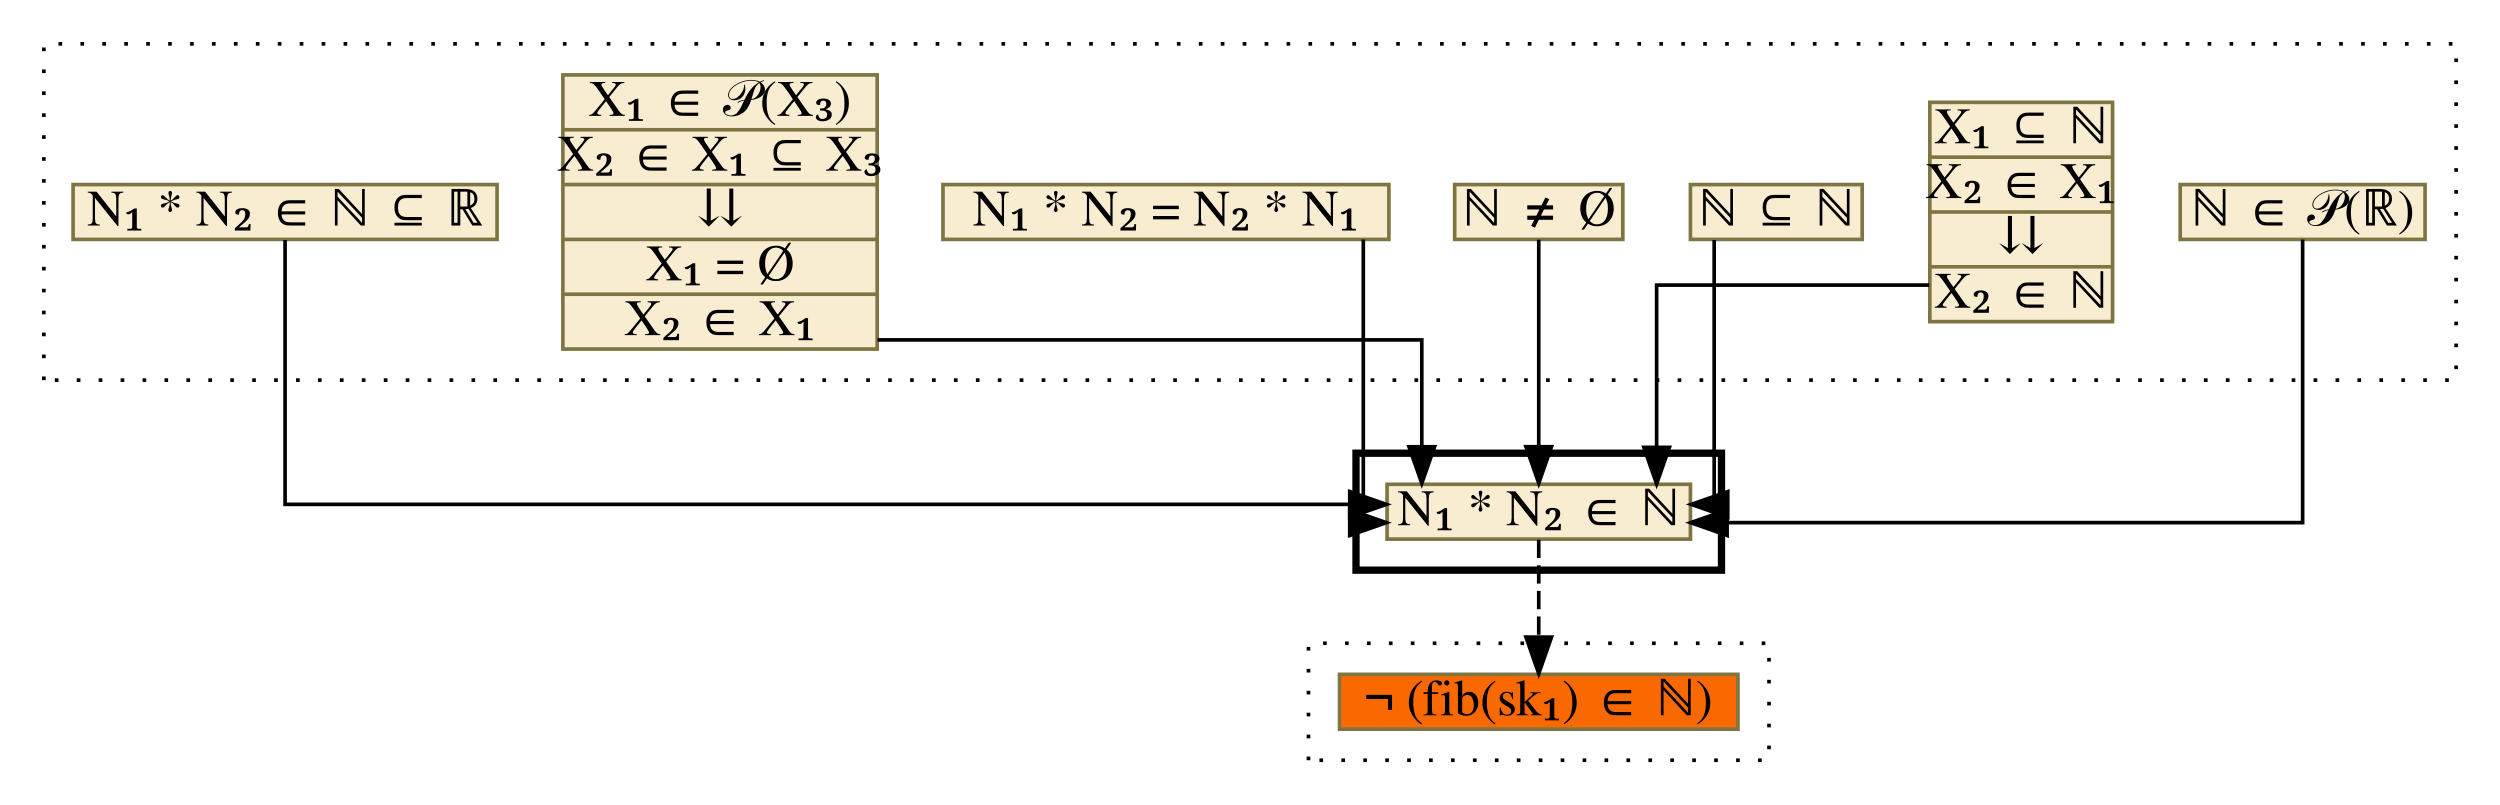
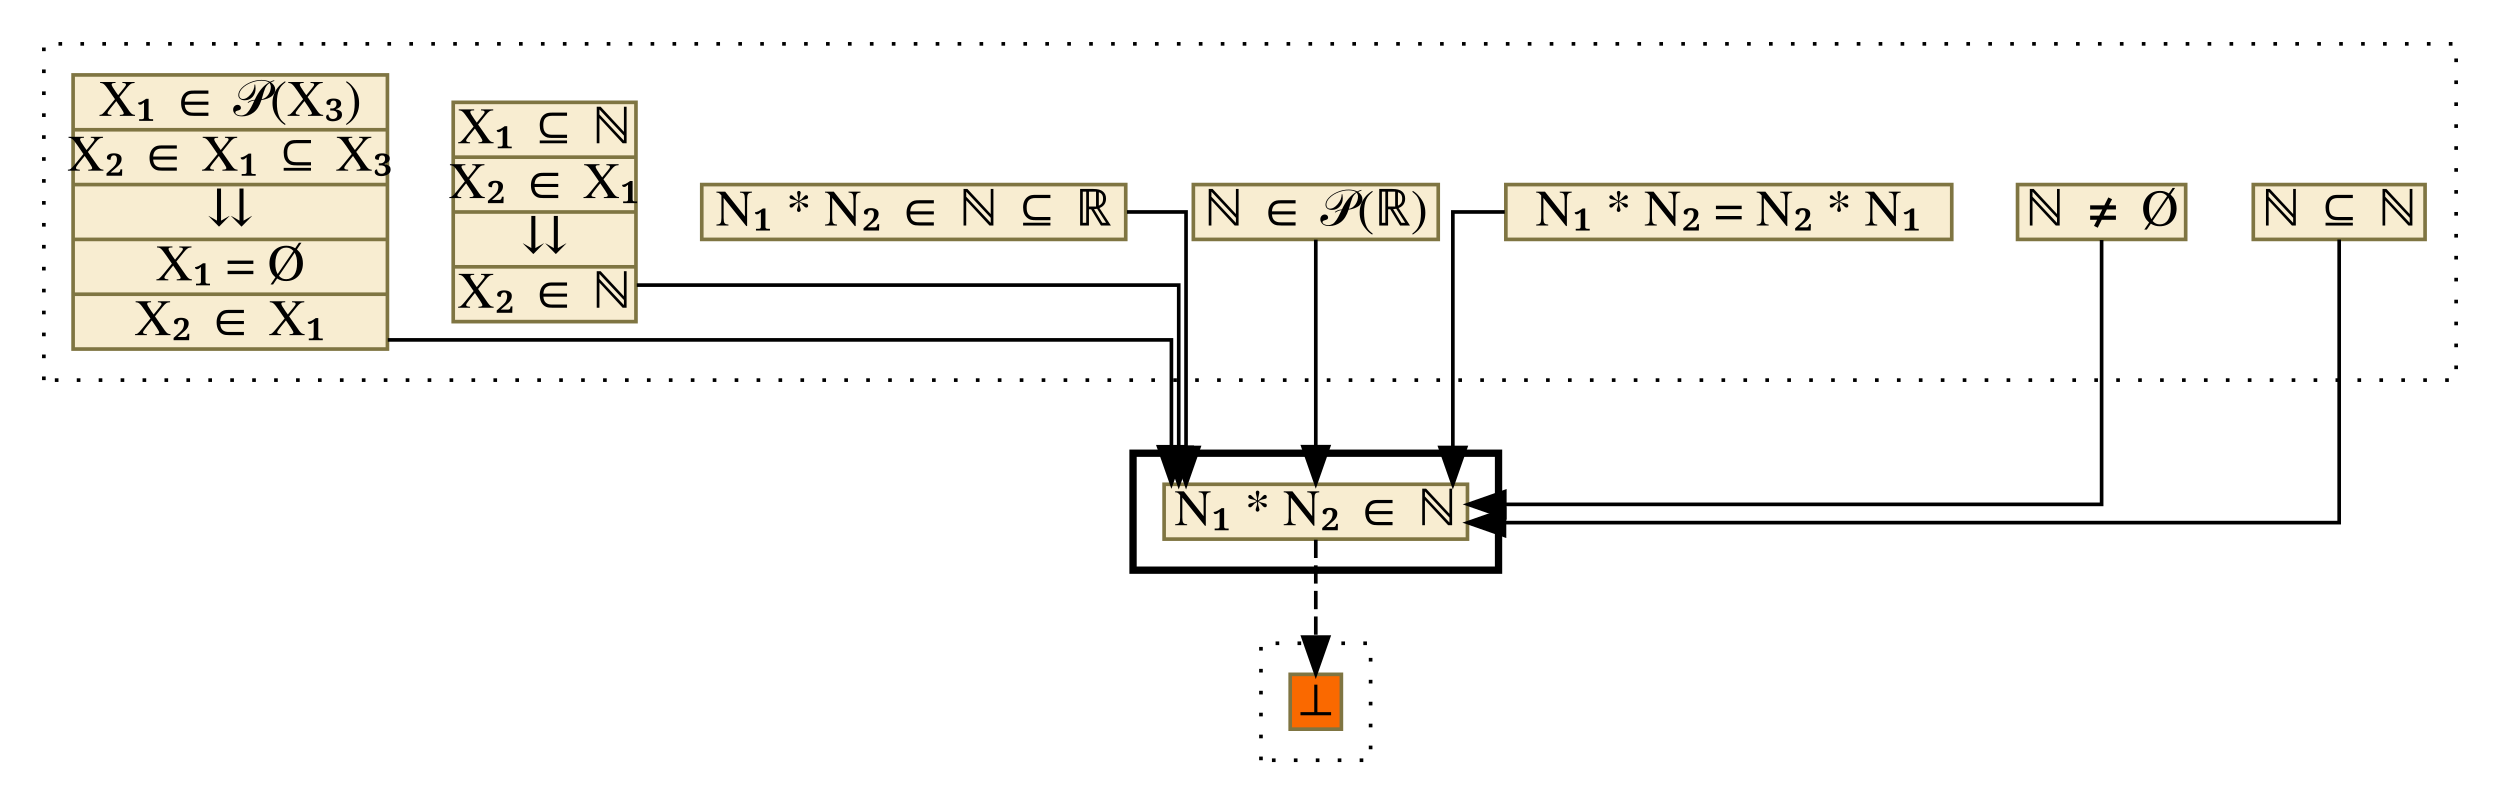
<svg xmlns="http://www.w3.org/2000/svg" xmlns:xlink="http://www.w3.org/1999/xlink" width="684pt" height="220pt" viewBox="0.00 0.00 684.00 220.00">
  <g id="graph0" class="graph" transform="scale(1 1) rotate(0) translate(4 216)">
    <g id="clust1" class="cluster">
      <polygon fill="transparent" stroke="black" stroke-dasharray="1,5" points="8,-112 8,-204 668,-204 668,-112 8,-112" />
    </g>
    <g id="clust2" class="cluster">
-       <polygon fill="transparent" stroke="black" stroke-width="2" points="367,-60 367,-92 467,-92 467,-60 367,-60" />
+       <polygon fill="transparent" stroke="black" stroke-width="2" points="306,-60 306,-92 406,-92 406,-60 306,-60" />
    </g>
    <g id="clust3" class="cluster">
-       <polygon fill="transparent" stroke="black" stroke-dasharray="1,5" points="354,-8 354,-40 480,-40 480,-8 354,-8" />
+       <polygon fill="transparent" stroke="black" stroke-dasharray="1,5" points="341,-8 341,-40 371,-40 371,-8 341,-8" />
    </g>
    <g id="node1" class="node">
      <g id="a_node1">
-         <a xlink:href="c_0_131.html" xlink:title="{ℕ ∈ 𝒫(ℝ)}" target="_vizar">
-           <polygon fill="#f8edd1" stroke="#7f7542" points="592.5,-150.5 592.5,-165.5 659.5,-165.5 659.5,-150.5 592.5,-150.5" />
-           <text text-anchor="middle" x="626" y="-154.3" font-family="Times,serif" font-size="14.00">ℕ ∈ 𝒫(ℝ)</text>
+         <a xlink:href="c_0_127.html" xlink:title="{ℕ ⊆ ℕ}" target="_vizar">
+           <polygon fill="#f8edd1" stroke="#7f7542" points="612.5,-150.5 612.5,-165.5 659.5,-165.5 659.5,-150.5 612.5,-150.5" />
+           <text text-anchor="middle" x="636" y="-154.3" font-family="Times,serif" font-size="14.00">ℕ ⊆ ℕ</text>
        </a>
      </g>
    </g>
    <g id="node8" class="node">
      <g id="a_node8">
        <a xlink:href="c_0_136.html" xlink:title="{N₁ * N₂ ∈ ℕ}" target="_vizar">
-           <polygon fill="#f8edd1" stroke="#7f7542" points="375.5,-68.5 375.5,-83.5 458.5,-83.5 458.5,-68.5 375.5,-68.5" />
-           <text text-anchor="middle" x="417" y="-72.3" font-family="Times,serif" font-size="14.00">N₁ * N₂ ∈ ℕ</text>
+           <polygon fill="#f8edd1" stroke="#7f7542" points="314.5,-68.5 314.5,-83.5 397.5,-83.5 397.5,-68.5 314.5,-68.5" />
+           <text text-anchor="middle" x="356" y="-72.3" font-family="Times,serif" font-size="14.00">N₁ * N₂ ∈ ℕ</text>
        </a>
      </g>
    </g>
    <g id="edge1" class="edge">
-       <path fill="none" stroke="black" d="M626,-150.46C626,-129.65 626,-73 626,-73 626,-73 468.54,-73 468.54,-73" />
-       <polygon fill="black" stroke="black" points="468.54,-69.5 458.54,-73 468.54,-76.5 468.54,-69.5" />
+       <path fill="none" stroke="black" d="M636,-150.46C636,-129.65 636,-73 636,-73 636,-73 407.62,-73 407.62,-73" />
+       <polygon fill="black" stroke="black" points="407.62,-69.5 397.62,-73 407.62,-76.5 407.62,-69.5" />
    </g>
    <g id="node2" class="node">
      <g id="a_node2">
-         <a xlink:href="c_0_126.html" xlink:title="{X₁ ⊆ ℕ|X₂ ∈ X₁|⇊|X₂ ∈ ℕ}" target="_vizar">
-           <polygon fill="#f8edd1" stroke="#7f7542" points="524,-128 524,-188 574,-188 574,-128 524,-128" />
-           <text text-anchor="middle" x="549" y="-176.8" font-family="Times,serif" font-size="14.00">X₁ ⊆ ℕ</text>
-           <polyline fill="none" stroke="#7f7542" points="524,-173 574,-173 " />
-           <text text-anchor="middle" x="549" y="-161.8" font-family="Times,serif" font-size="14.00">X₂ ∈ X₁</text>
-           <polyline fill="none" stroke="#7f7542" points="524,-158 574,-158 " />
-           <text text-anchor="middle" x="549" y="-146.8" font-family="Times,serif" font-size="14.00">⇊</text>
-           <polyline fill="none" stroke="#7f7542" points="524,-143 574,-143 " />
-           <text text-anchor="middle" x="549" y="-131.8" font-family="Times,serif" font-size="14.00">X₂ ∈ ℕ</text>
+         <a xlink:href="c_0_132.html" xlink:title="{ℕ ≠ Ø}" target="_vizar">
+           <polygon fill="#f8edd1" stroke="#7f7542" points="548,-150.5 548,-165.5 594,-165.5 594,-150.5 548,-150.5" />
+           <text text-anchor="middle" x="571" y="-154.3" font-family="Times,serif" font-size="14.00">ℕ ≠ Ø</text>
        </a>
      </g>
    </g>
    <g id="edge2" class="edge">
-       <path fill="none" stroke="black" d="M523.83,-138C494.28,-138 449.25,-138 449.25,-138 449.25,-138 449.25,-93.6 449.25,-93.6" />
-       <polygon fill="black" stroke="black" points="452.75,-93.6 449.25,-83.6 445.75,-93.6 452.75,-93.6" />
+       <path fill="none" stroke="black" d="M571,-150.33C571,-130.31 571,-78 571,-78 571,-78 407.71,-78 407.71,-78" />
+       <polygon fill="black" stroke="black" points="407.71,-74.5 397.71,-78 407.71,-81.5 407.71,-74.5" />
    </g>
    <g id="node3" class="node">
      <g id="a_node3">
-         <a xlink:href="c_0_127.html" xlink:title="{ℕ ⊆ ℕ}" target="_vizar">
-           <polygon fill="#f8edd1" stroke="#7f7542" points="458.5,-150.5 458.5,-165.5 505.5,-165.5 505.5,-150.5 458.5,-150.5" />
-           <text text-anchor="middle" x="482" y="-154.3" font-family="Times,serif" font-size="14.00">ℕ ⊆ ℕ</text>
+         <a xlink:href="c_0_63.html" xlink:title="{N₁ * N₂ = N₂ * N₁}" target="_vizar">
+           <polygon fill="#f8edd1" stroke="#7f7542" points="408,-150.5 408,-165.5 530,-165.5 530,-150.5 408,-150.5" />
+           <text text-anchor="middle" x="469" y="-154.3" font-family="Times,serif" font-size="14.00">N₁ * N₂ = N₂ * N₁</text>
        </a>
      </g>
    </g>
    <g id="edge3" class="edge">
-       <path fill="none" stroke="black" d="M465,-150.33C465,-130.31 465,-78 465,-78 465,-78 464.37,-78 464.37,-78" />
-       <polygon fill="black" stroke="black" points="468.72,-74.5 458.72,-78 468.72,-81.5 468.72,-74.5" />
+       <path fill="none" stroke="black" d="M407.7,-158C399.31,-158 393.5,-158 393.5,-158 393.5,-158 393.5,-93.57 393.5,-93.57" />
+       <polygon fill="black" stroke="black" points="397,-93.57 393.5,-83.57 390,-93.57 397,-93.57" />
    </g>
    <g id="node4" class="node">
      <g id="a_node4">
-         <a xlink:href="c_0_132.html" xlink:title="{ℕ ≠ Ø}" target="_vizar">
-           <polygon fill="#f8edd1" stroke="#7f7542" points="394,-150.5 394,-165.5 440,-165.5 440,-150.5 394,-150.5" />
-           <text text-anchor="middle" x="417" y="-154.3" font-family="Times,serif" font-size="14.00">ℕ ≠ Ø</text>
+         <a xlink:href="c_0_131.html" xlink:title="{ℕ ∈ 𝒫(ℝ)}" target="_vizar">
+           <polygon fill="#f8edd1" stroke="#7f7542" points="322.5,-150.5 322.5,-165.5 389.5,-165.5 389.5,-150.5 322.5,-150.5" />
+           <text text-anchor="middle" x="356" y="-154.3" font-family="Times,serif" font-size="14.00">ℕ ∈ 𝒫(ℝ)</text>
        </a>
      </g>
    </g>
    <g id="edge4" class="edge">
-       <path fill="none" stroke="black" d="M417,-150.43C417,-150.43 417,-93.79 417,-93.79" />
-       <polygon fill="black" stroke="black" points="420.5,-93.79 417,-83.79 413.5,-93.79 420.5,-93.79" />
+       <path fill="none" stroke="black" d="M356,-150.43C356,-150.43 356,-93.79 356,-93.79" />
+       <polygon fill="black" stroke="black" points="359.5,-93.79 356,-83.79 352.5,-93.79 359.5,-93.79" />
    </g>
    <g id="node5" class="node">
      <g id="a_node5">
-         <a xlink:href="c_0_63.html" xlink:title="{N₁ * N₂ = N₂ * N₁}" target="_vizar">
-           <polygon fill="#f8edd1" stroke="#7f7542" points="254,-150.5 254,-165.5 376,-165.5 376,-150.5 254,-150.5" />
-           <text text-anchor="middle" x="315" y="-154.3" font-family="Times,serif" font-size="14.00">N₁ * N₂ = N₂ * N₁</text>
+         <a xlink:href="c_0_130.html" xlink:title="{N₁ * N₂ ∈ ℕ ⊆ ℝ}" target="_vizar">
+           <polygon fill="#f8edd1" stroke="#7f7542" points="188,-150.5 188,-165.5 304,-165.5 304,-150.5 188,-150.5" />
+           <text text-anchor="middle" x="246" y="-154.3" font-family="Times,serif" font-size="14.00">N₁ * N₂ ∈ ℕ ⊆ ℝ</text>
        </a>
      </g>
    </g>
    <g id="edge5" class="edge">
-       <path fill="none" stroke="black" d="M369,-150.46C369,-129.65 369,-73 369,-73 369,-73 369.63,-73 369.63,-73" />
-       <polygon fill="black" stroke="black" points="365.28,-76.5 375.28,-73 365.28,-69.5 365.28,-76.5" />
+       <path fill="none" stroke="black" d="M304.33,-158C313.76,-158 320.5,-158 320.5,-158 320.5,-158 320.5,-93.57 320.5,-93.57" />
+       <polygon fill="black" stroke="black" points="324,-93.57 320.5,-83.57 317,-93.57 324,-93.57" />
    </g>
    <g id="node6" class="node">
      <g id="a_node6">
-         <a xlink:href="c_0_129.html" xlink:title="{X₁ ∈ 𝒫(X₃)|X₂ ∈ X₁ ⊆ X₃|⇊|X₁ = Ø|X₂ ∈ X₁}" target="_vizar">
-           <polygon fill="#f8edd1" stroke="#7f7542" points="150,-120.5 150,-195.5 236,-195.5 236,-120.5 150,-120.5" />
-           <text text-anchor="middle" x="193" y="-184.3" font-family="Times,serif" font-size="14.00">X₁ ∈ 𝒫(X₃)</text>
-           <polyline fill="none" stroke="#7f7542" points="150,-180.5 236,-180.5 " />
-           <text text-anchor="middle" x="193" y="-169.3" font-family="Times,serif" font-size="14.00">X₂ ∈ X₁ ⊆ X₃</text>
-           <polyline fill="none" stroke="#7f7542" points="150,-165.5 236,-165.5 " />
-           <text text-anchor="middle" x="193" y="-154.3" font-family="Times,serif" font-size="14.00">⇊</text>
-           <polyline fill="none" stroke="#7f7542" points="150,-150.5 236,-150.5 " />
-           <text text-anchor="middle" x="193" y="-139.3" font-family="Times,serif" font-size="14.00">X₁ = Ø</text>
-           <polyline fill="none" stroke="#7f7542" points="150,-135.5 236,-135.5 " />
-           <text text-anchor="middle" x="193" y="-124.3" font-family="Times,serif" font-size="14.00">X₂ ∈ X₁</text>
+         <a xlink:href="c_0_126.html" xlink:title="{X₁ ⊆ ℕ|X₂ ∈ X₁|⇊|X₂ ∈ ℕ}" target="_vizar">
+           <polygon fill="#f8edd1" stroke="#7f7542" points="120,-128 120,-188 170,-188 170,-128 120,-128" />
+           <text text-anchor="middle" x="145" y="-176.8" font-family="Times,serif" font-size="14.00">X₁ ⊆ ℕ</text>
+           <polyline fill="none" stroke="#7f7542" points="120,-173 170,-173 " />
+           <text text-anchor="middle" x="145" y="-161.8" font-family="Times,serif" font-size="14.00">X₂ ∈ X₁</text>
+           <polyline fill="none" stroke="#7f7542" points="120,-158 170,-158 " />
+           <text text-anchor="middle" x="145" y="-146.8" font-family="Times,serif" font-size="14.00">⇊</text>
+           <polyline fill="none" stroke="#7f7542" points="120,-143 170,-143 " />
+           <text text-anchor="middle" x="145" y="-131.8" font-family="Times,serif" font-size="14.00">X₂ ∈ ℕ</text>
        </a>
      </g>
    </g>
    <g id="edge6" class="edge">
-       <path fill="none" stroke="black" d="M236.09,-123C292.7,-123 385,-123 385,-123 385,-123 385,-93.76 385,-93.76" />
-       <polygon fill="black" stroke="black" points="388.5,-93.76 385,-83.76 381.5,-93.76 388.5,-93.76" />
+       <path fill="none" stroke="black" d="M170.23,-138C218.35,-138 318.5,-138 318.5,-138 318.5,-138 318.5,-93.6 318.5,-93.6" />
+       <polygon fill="black" stroke="black" points="322,-93.6 318.5,-83.6 315,-93.6 322,-93.6" />
    </g>
    <g id="node7" class="node">
      <g id="a_node7">
-         <a xlink:href="c_0_130.html" xlink:title="{N₁ * N₂ ∈ ℕ ⊆ ℝ}" target="_vizar">
-           <polygon fill="#f8edd1" stroke="#7f7542" points="16,-150.5 16,-165.5 132,-165.5 132,-150.5 16,-150.5" />
-           <text text-anchor="middle" x="74" y="-154.3" font-family="Times,serif" font-size="14.00">N₁ * N₂ ∈ ℕ ⊆ ℝ</text>
+         <a xlink:href="c_0_129.html" xlink:title="{X₁ ∈ 𝒫(X₃)|X₂ ∈ X₁ ⊆ X₃|⇊|X₁ = Ø|X₂ ∈ X₁}" target="_vizar">
+           <polygon fill="#f8edd1" stroke="#7f7542" points="16,-120.5 16,-195.5 102,-195.5 102,-120.5 16,-120.5" />
+           <text text-anchor="middle" x="59" y="-184.3" font-family="Times,serif" font-size="14.00">X₁ ∈ 𝒫(X₃)</text>
+           <polyline fill="none" stroke="#7f7542" points="16,-180.5 102,-180.5 " />
+           <text text-anchor="middle" x="59" y="-169.3" font-family="Times,serif" font-size="14.00">X₂ ∈ X₁ ⊆ X₃</text>
+           <polyline fill="none" stroke="#7f7542" points="16,-165.5 102,-165.5 " />
+           <text text-anchor="middle" x="59" y="-154.3" font-family="Times,serif" font-size="14.00">⇊</text>
+           <polyline fill="none" stroke="#7f7542" points="16,-150.5 102,-150.5 " />
+           <text text-anchor="middle" x="59" y="-139.3" font-family="Times,serif" font-size="14.00">X₁ = Ø</text>
+           <polyline fill="none" stroke="#7f7542" points="16,-135.5 102,-135.5 " />
+           <text text-anchor="middle" x="59" y="-124.3" font-family="Times,serif" font-size="14.00">X₂ ∈ X₁</text>
        </a>
      </g>
    </g>
    <g id="edge7" class="edge">
-       <path fill="none" stroke="black" d="M74,-150.33C74,-130.31 74,-78 74,-78 74,-78 365.28,-78 365.28,-78" />
-       <polygon fill="black" stroke="black" points="365.28,-81.5 375.28,-78 365.28,-74.5 365.28,-81.5" />
+       <path fill="none" stroke="black" d="M102.1,-123C175.4,-123 316.5,-123 316.5,-123 316.5,-123 316.5,-93.76 316.5,-93.76" />
+       <polygon fill="black" stroke="black" points="320,-93.76 316.5,-83.76 313,-93.76 320,-93.76" />
    </g>
    <g id="node9" class="node">
      <g id="a_node9">
-         <a xlink:href="c_0_137.html" xlink:title="{¬ (fib(sk₁) ∈ ℕ)}" target="_vizar">
-           <polygon fill="#fa6900" stroke="#7f7542" points="362.5,-16.5 362.5,-31.5 471.5,-31.5 471.5,-16.5 362.5,-16.5" />
-           <text text-anchor="middle" x="417" y="-20.3" font-family="Times,serif" font-size="14.00">¬ (fib(sk₁) ∈ ℕ)</text>
+         <a xlink:href="c_0_157.html" xlink:title="⊥" target="_vizar">
+           <polygon fill="#fa6900" stroke="#7f7542" points="349,-16.5 349,-31.5 363,-31.5 363,-16.5 349,-16.5" />
+           <text text-anchor="middle" x="356" y="-20.3" font-family="Times,serif" font-size="14.00">⊥</text>
        </a>
      </g>
    </g>
    <g id="edge8" class="edge">
-       <path fill="none" stroke="black" stroke-dasharray="5,2" d="M417,-68.33C417,-68.33 417,-41.7 417,-41.7" />
-       <polygon fill="black" stroke="black" points="420.5,-41.7 417,-31.7 413.5,-41.7 420.5,-41.7" />
+       <path fill="none" stroke="black" stroke-dasharray="5,2" d="M356,-68.33C356,-68.33 356,-41.7 356,-41.7" />
+       <polygon fill="black" stroke="black" points="359.5,-41.7 356,-31.7 352.5,-41.7 359.5,-41.7" />
    </g>
  </g>
</svg>
